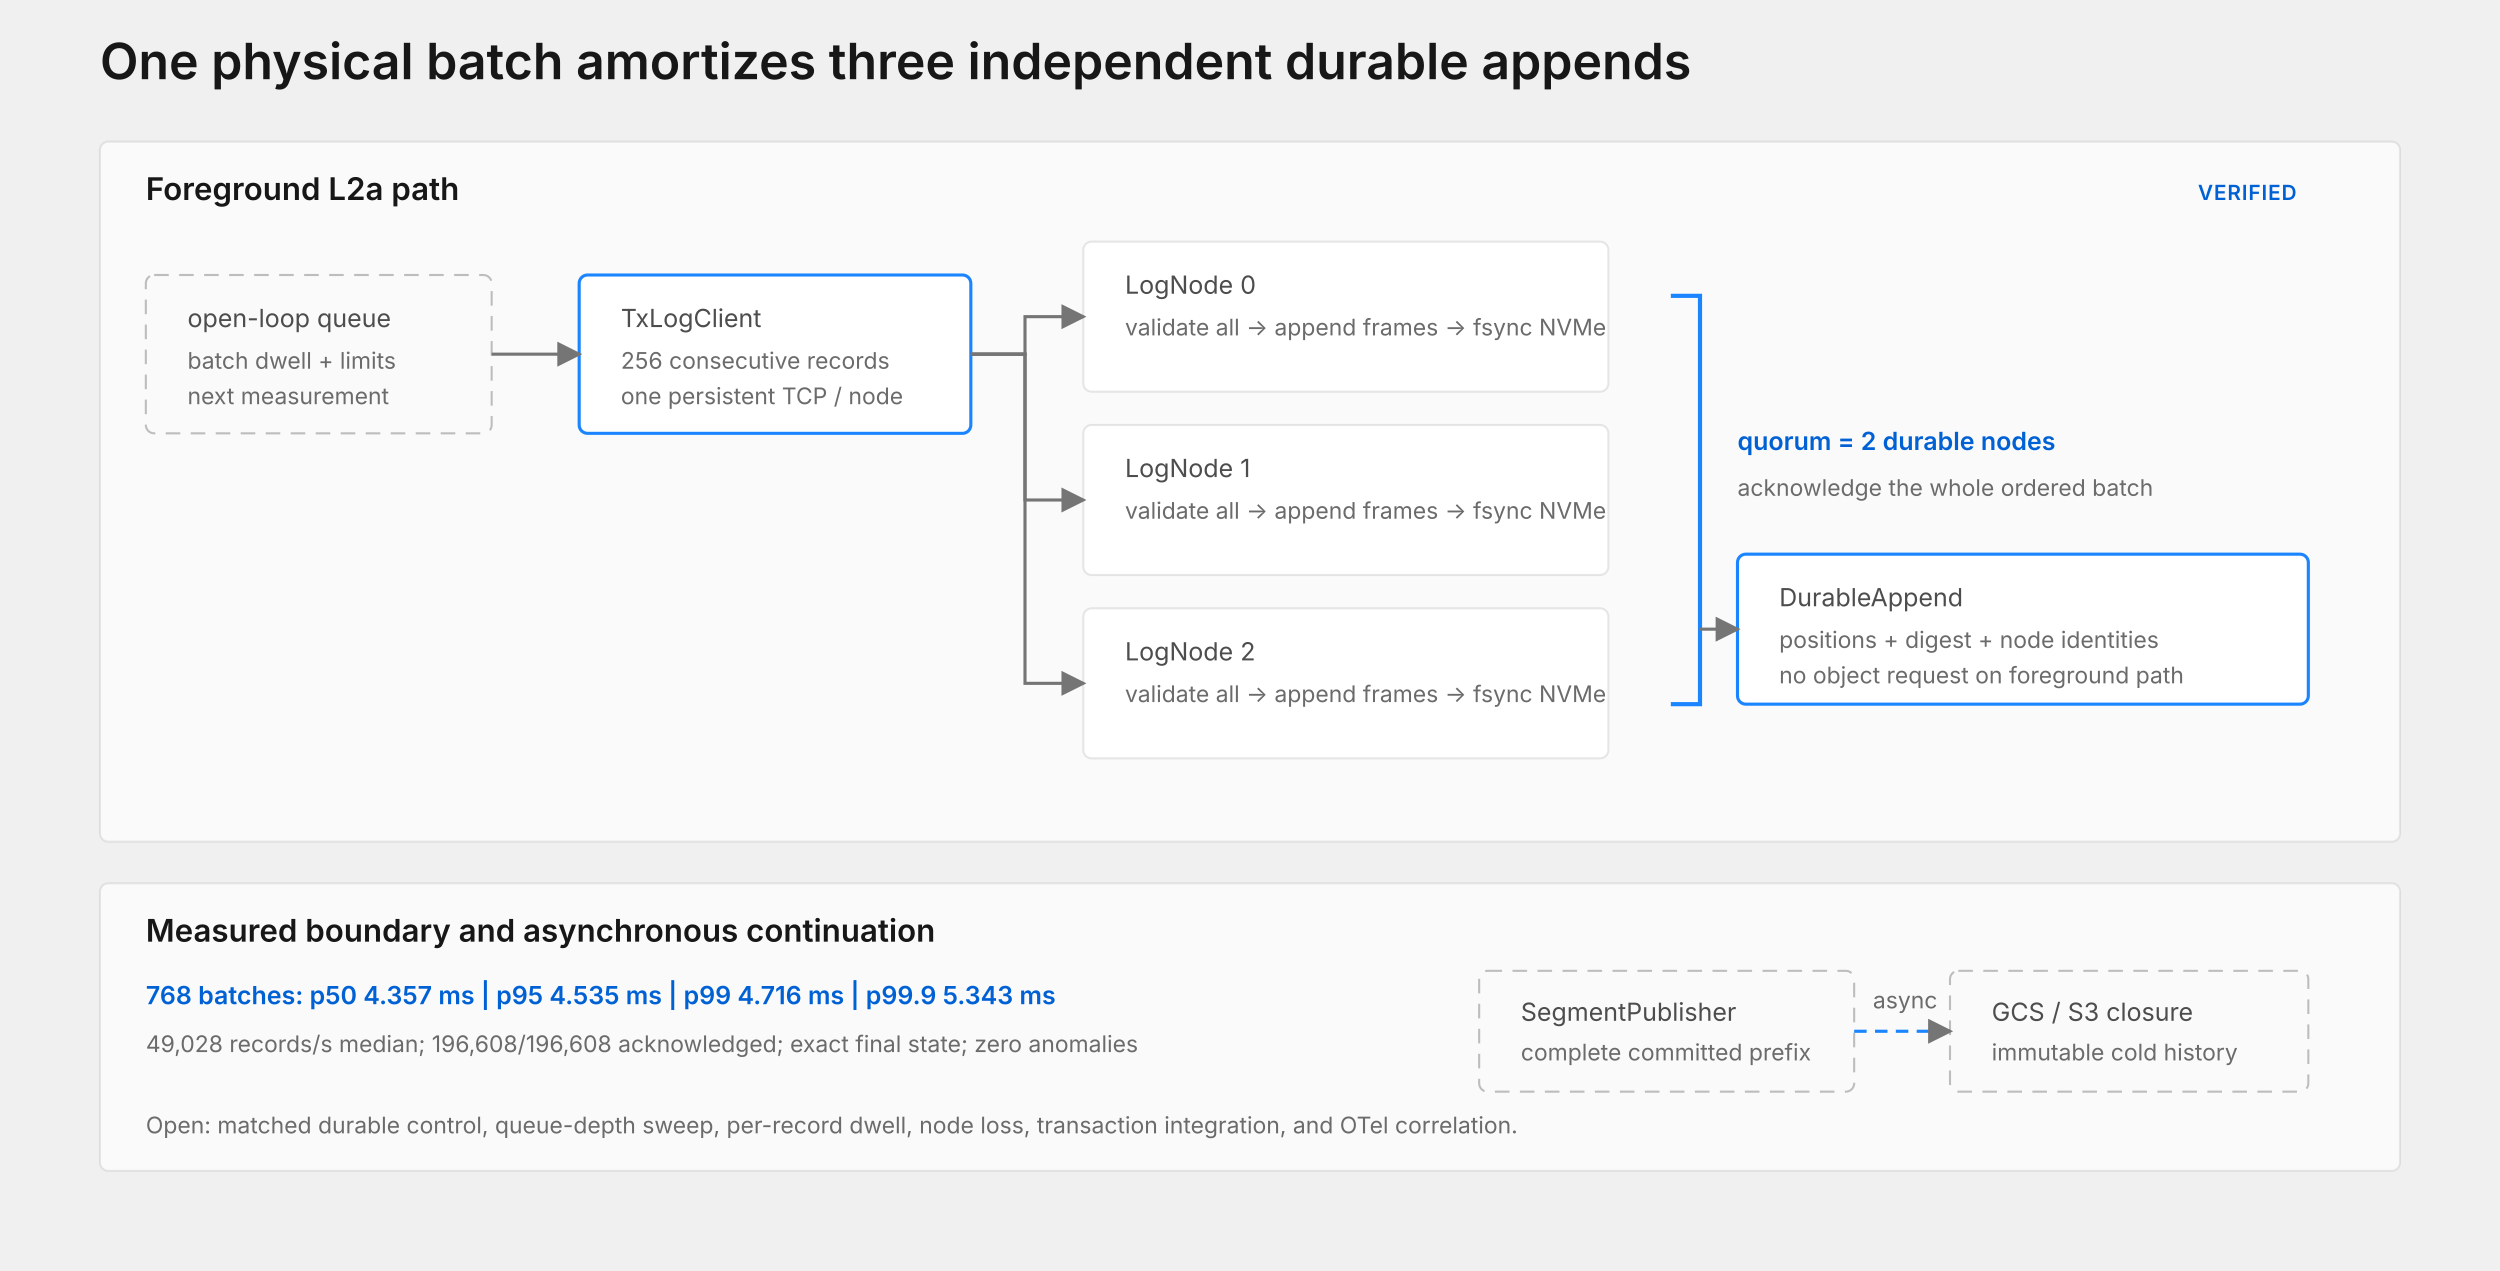
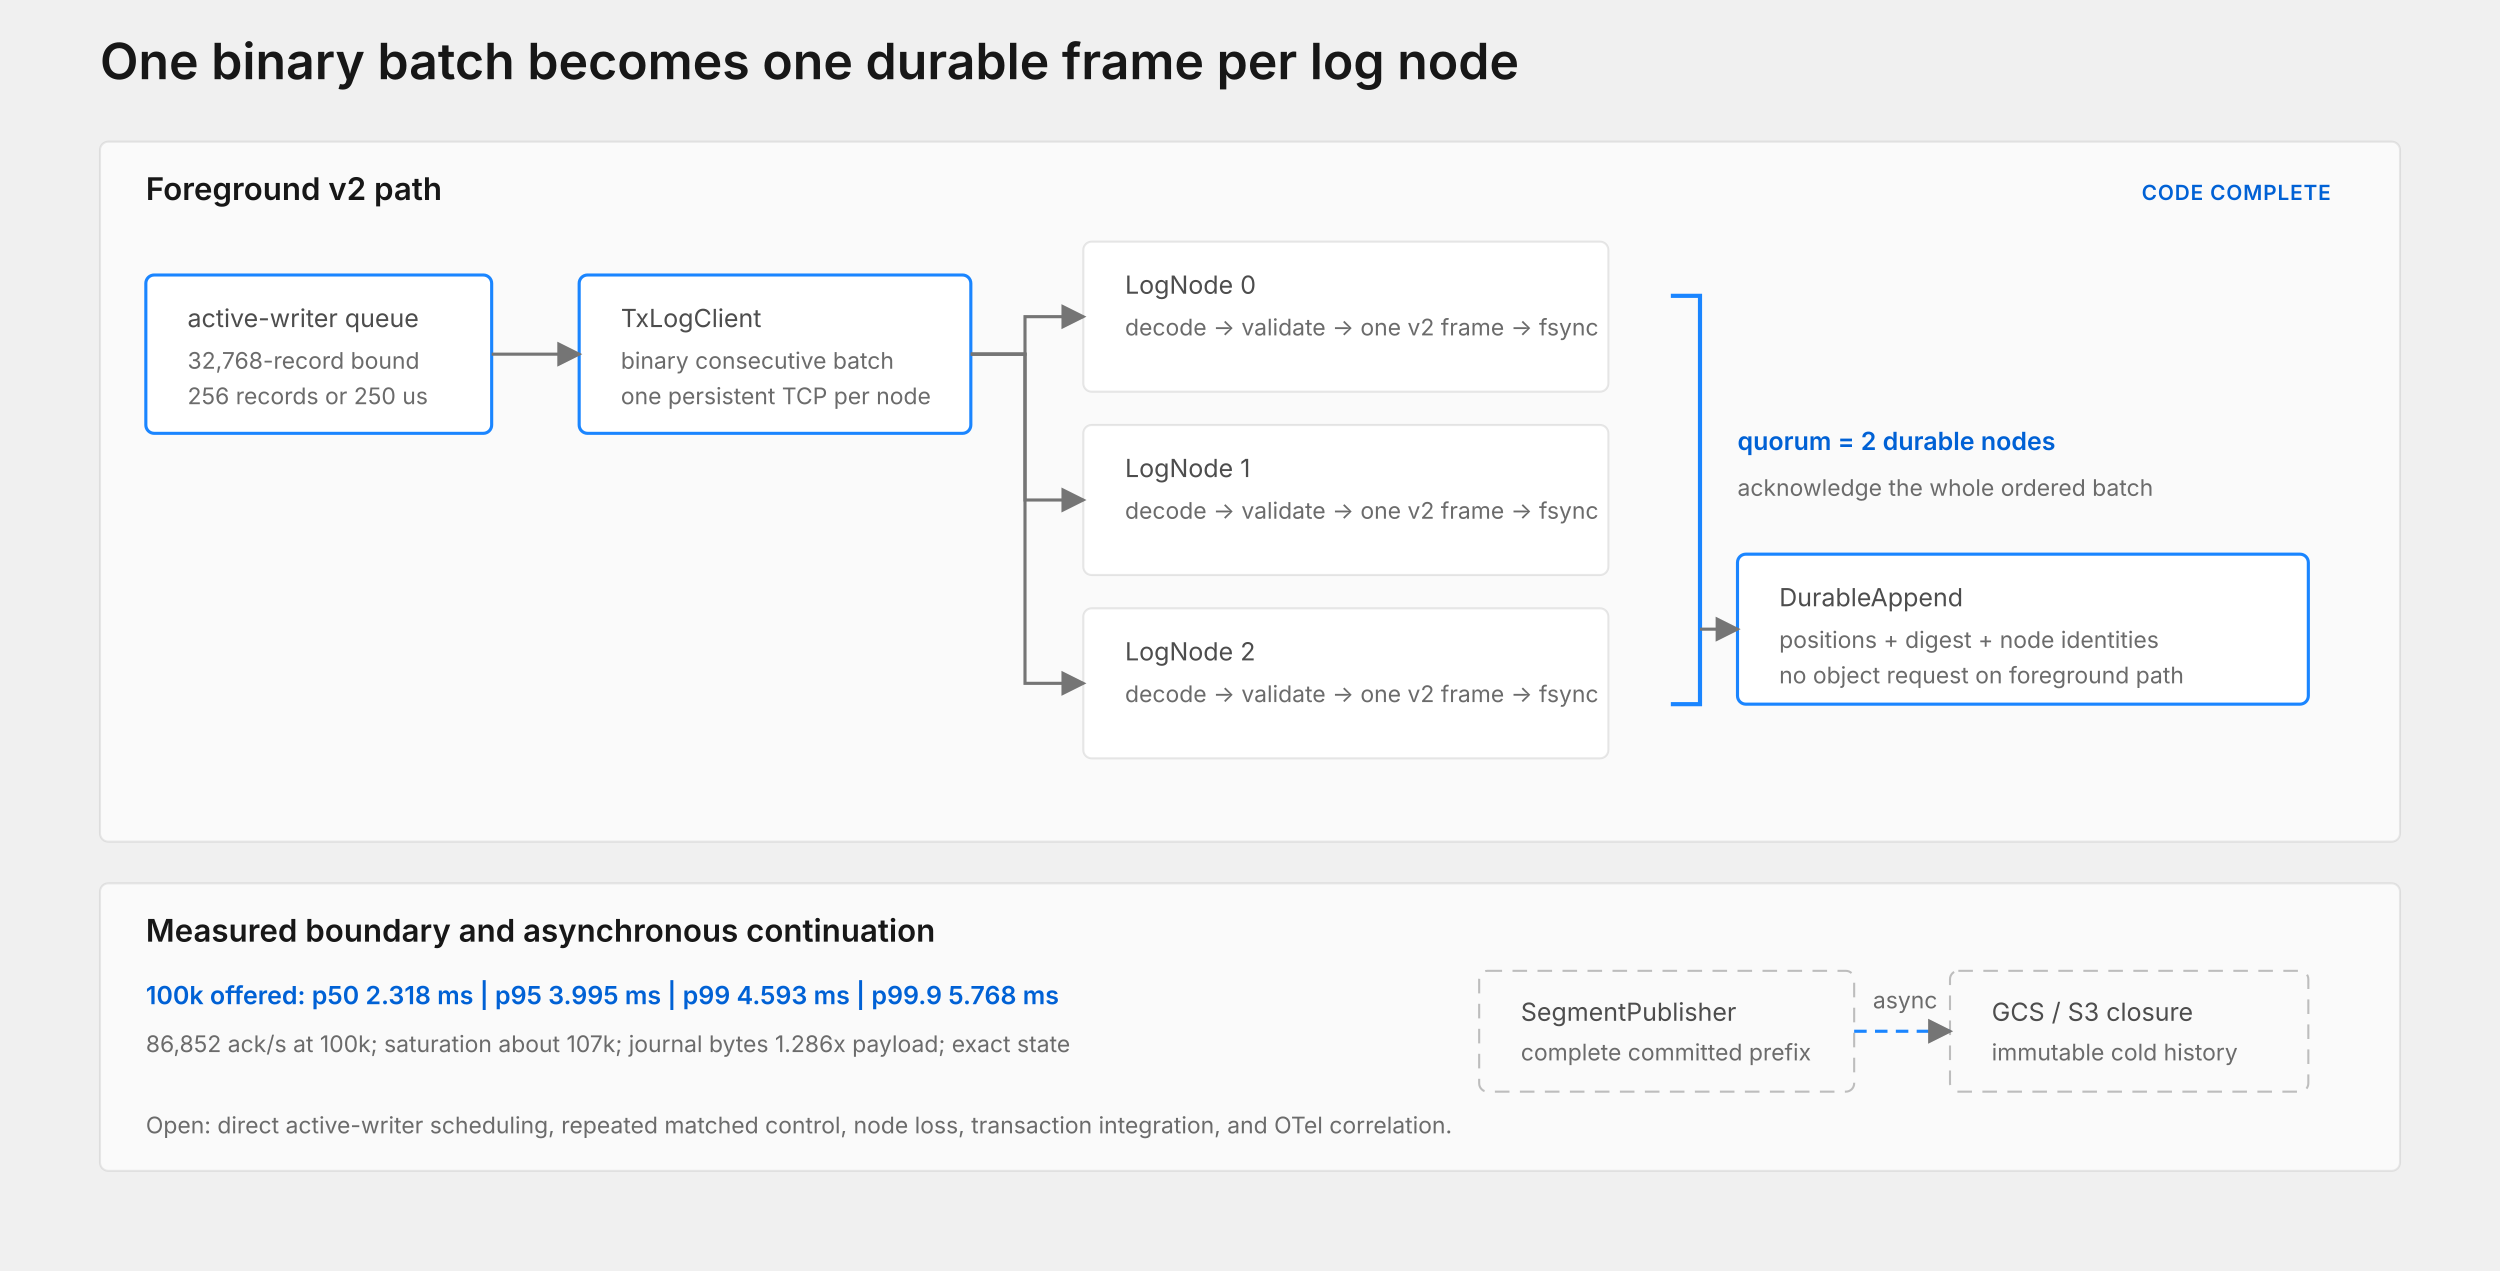
<svg xmlns="http://www.w3.org/2000/svg" width="1200" height="610" viewBox="0 0 1200 610" role="img" aria-labelledby="title desc">
  <defs>
    <marker id="arrow" markerWidth="8" markerHeight="8" refX="7" refY="4" orient="auto">
      <path d="M0 0L8 4L0 8Z" fill="#757575" />
    </marker>
    <style>
      .lane{fill:#fafafa;stroke:#00000014;stroke-width:1}.box{fill:#fff;stroke:#00000017;stroke-width:1}.active{fill:#fff;stroke:#1a85ff;stroke-width:1.5}.future{fill:#fafafa;stroke:#bdbdbd;stroke-width:1;stroke-dasharray:7 5}.flow{fill:none;stroke:#757575;stroke-width:1.5;marker-end:url(#arrow)}.async{fill:none;stroke:#1a85ff;stroke-width:1.5;stroke-dasharray:6 4;marker-end:url(#arrow)}.brace{fill:none;stroke:#1a85ff;stroke-width:2}.title{font:600 24px system-ui,-apple-system,"Segoe UI",sans-serif;fill:#171717}.head{font:600 15px system-ui,-apple-system,"Segoe UI",sans-serif;fill:#171717}.text{font:400 12px system-ui,-apple-system,"Segoe UI",sans-serif;fill:#4d4d4d}.small{font:400 11px system-ui,-apple-system,"Segoe UI",sans-serif;fill:#6b6b6b}.metric{font:600 12px system-ui,-apple-system,"Segoe UI",sans-serif;fill:#0061d5}.status{font:600 10px system-ui,-apple-system,"Segoe UI",sans-serif;fill:#0061d5;letter-spacing:.4px}
    </style>
  </defs>
-   <text class="title" x="48" y="38">One physical batch amortizes three independent durable appends</text>
+   <text class="title" x="48" y="38">One binary batch becomes one durable frame per log node</text>
  <rect class="lane" x="48" y="68" width="1104" height="336" rx="4" />
-   <text class="head" x="70" y="96">Foreground L2a path</text>
-   <text class="status" x="1055" y="96">VERIFIED</text>
-   <rect class="future" x="70" y="132" width="166" height="76" rx="4" />
-   <text class="text" x="90" y="157">open-loop queue</text>
-   <text class="small" x="90" y="177">batch dwell + limits</text>
-   <text class="small" x="90" y="194">next measurement</text>
+   <text class="head" x="70" y="96">Foreground v2 path</text>
+   <text class="status" x="1028" y="96">CODE COMPLETE</text>
+   <rect class="active" x="70" y="132" width="166" height="76" rx="4" />
+   <text class="text" x="90" y="157">active-writer queue</text>
+   <text class="small" x="90" y="177">32,768-record bound</text>
+   <text class="small" x="90" y="194">256 records or 250 us</text>
  <rect class="active" x="278" y="132" width="188" height="76" rx="4" />
  <text class="text" x="298" y="157">TxLogClient</text>
-   <text class="small" x="298" y="177">256 consecutive records</text>
-   <text class="small" x="298" y="194">one persistent TCP / node</text>
+   <text class="small" x="298" y="177">binary consecutive batch</text>
+   <text class="small" x="298" y="194">one persistent TCP per node</text>
  <rect class="box" x="520" y="116" width="252" height="72" rx="4" />
  <text class="text" x="540" y="141">LogNode 0</text>
-   <text class="small" x="540" y="161">validate all -&gt; append frames -&gt; fsync NVMe</text>
+   <text class="small" x="540" y="161">decode -&gt; validate -&gt; one v2 frame -&gt; fsync</text>
  <rect class="box" x="520" y="204" width="252" height="72" rx="4" />
  <text class="text" x="540" y="229">LogNode 1</text>
-   <text class="small" x="540" y="249">validate all -&gt; append frames -&gt; fsync NVMe</text>
+   <text class="small" x="540" y="249">decode -&gt; validate -&gt; one v2 frame -&gt; fsync</text>
  <rect class="box" x="520" y="292" width="252" height="72" rx="4" />
  <text class="text" x="540" y="317">LogNode 2</text>
-   <text class="small" x="540" y="337">validate all -&gt; append frames -&gt; fsync NVMe</text>
+   <text class="small" x="540" y="337">decode -&gt; validate -&gt; one v2 frame -&gt; fsync</text>
  <path class="flow" d="M236 170H278" />
  <path class="flow" d="M466 170H492V152H520" />
  <path class="flow" d="M466 170H492V240H520" />
  <path class="flow" d="M466 170H492V328H520" />
  <path class="brace" d="M802 142H816V338H802" />
  <text class="metric" x="834" y="216">quorum = 2 durable nodes</text>
  <text class="small" x="834" y="238">acknowledge the whole ordered batch</text>
  <rect class="active" x="834" y="266" width="274" height="72" rx="4" />
  <text class="text" x="854" y="291">DurableAppend</text>
  <text class="small" x="854" y="311">positions + digest + node identities</text>
  <text class="small" x="854" y="328">no object request on foreground path</text>
  <path class="flow" d="M816 302H834" />
  <rect class="lane" x="48" y="424" width="1104" height="138" rx="4" />
  <text class="head" x="70" y="452">Measured boundary and asynchronous continuation</text>
-   <text class="metric" x="70" y="482">768 batches: p50 4.357 ms  |  p95 4.535 ms  |  p99 4.716 ms  |  p99.9 5.343 ms</text>
-   <text class="small" x="70" y="505">49,028 records/s median; 196,608/196,608 acknowledged; exact final state; zero anomalies</text>
+   <text class="metric" x="70" y="482">100k offered: p50 2.318 ms  |  p95 3.995 ms  |  p99 4.593 ms  |  p99.9 5.768 ms</text>
+   <text class="small" x="70" y="505">86,852 ack/s at 100k; saturation about 107k; journal bytes 1.286x payload; exact state</text>
  <rect class="future" x="710" y="466" width="180" height="58" rx="4" />
  <text class="text" x="730" y="490">SegmentPublisher</text>
  <text class="small" x="730" y="509">complete committed prefix</text>
  <rect class="future" x="936" y="466" width="172" height="58" rx="4" />
  <text class="text" x="956" y="490">GCS / S3 closure</text>
  <text class="small" x="956" y="509">immutable cold history</text>
  <path class="async" d="M890 495H936" />
  <text class="small" x="899" y="484">async</text>
-   <text class="small" x="70" y="544">Open: matched durable control, queue-depth sweep, per-record dwell, node loss, transaction integration, and OTel correlation.</text>
+   <text class="small" x="70" y="544">Open: direct active-writer scheduling, repeated matched control, node loss, transaction integration, and OTel correlation.</text>
</svg>
